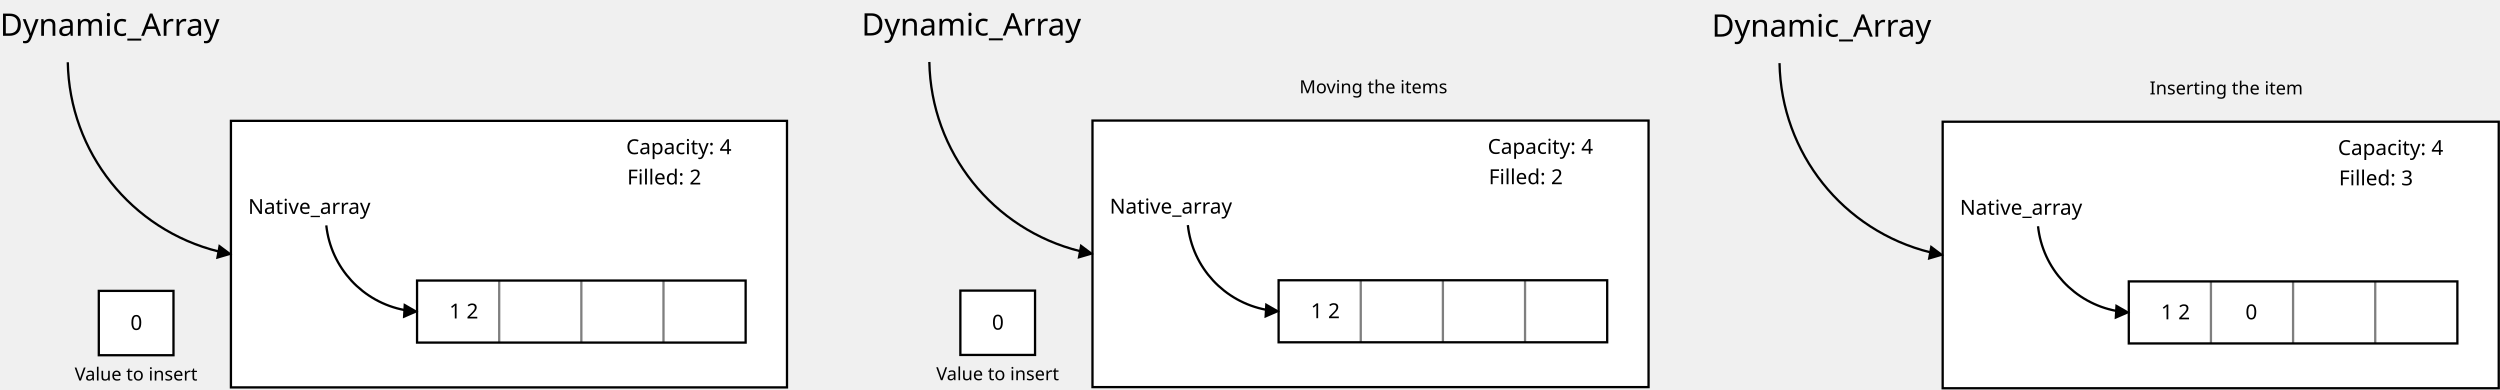
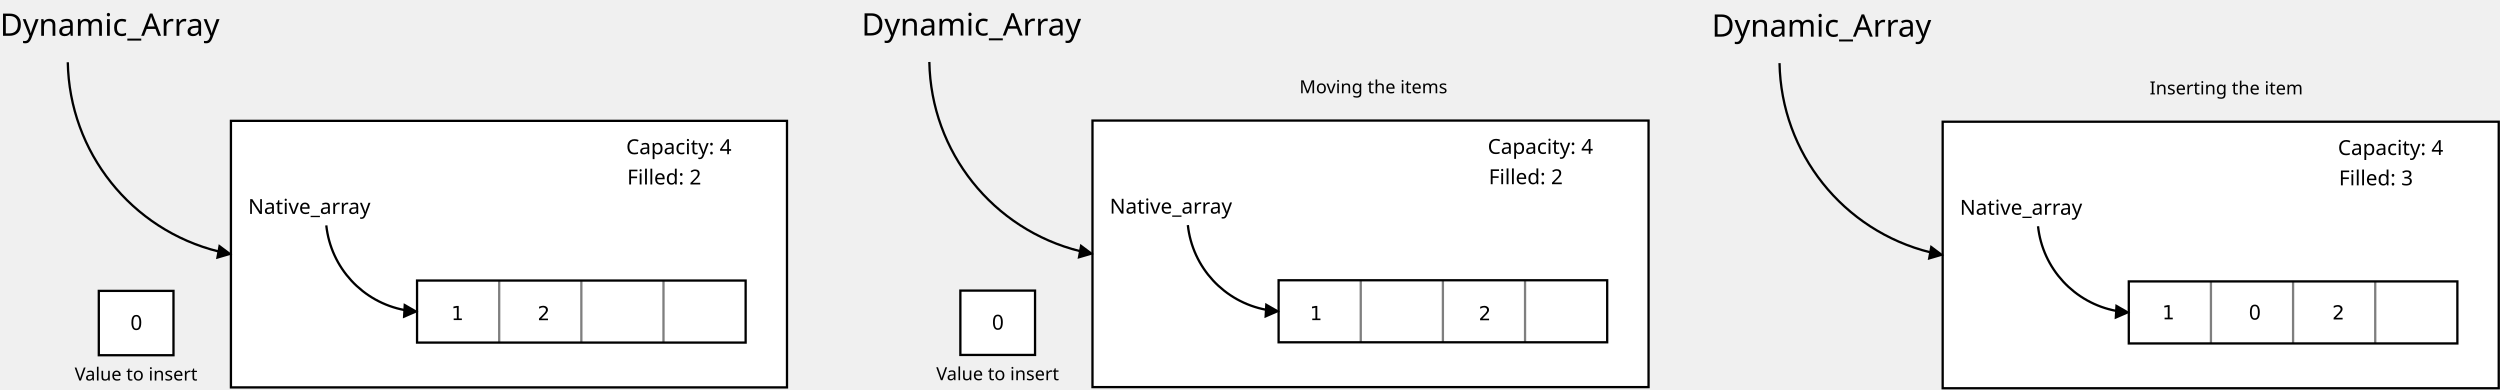
- <svg xmlns="http://www.w3.org/2000/svg" width="109cm" height="17cm" viewBox="106 145 2176 337">
-   <g>
-     <text font-size="27.093" style="fill: #000000;text-anchor:start;font-family:sans-serif;font-style:normal;font-weight:normal" x="1595.9" y="175.749">
-       <tspan x="1595.9" y="175.749">Dynamic_Array</tspan>
+ <svg xmlns="http://www.w3.org/2000/svg" width="109cm" height="17cm" viewBox="106 145 2176 337" version="1.1" id="svg31">
+   <defs id="defs31" />
+   <g id="g10">
+     <text font-size="27.093" style="fill: #000000;text-anchor:start;font-family:sans-serif;font-style:normal;font-weight:normal" x="1595.9" y="175.749" id="text1">
+       <tspan x="1595.9" y="175.749" id="tspan1">Dynamic_Array</tspan>
    </text>
-     <g>
-       <rect style="fill: #ffffff" x="1796.9" y="249.748" width="484" height="232" />
-       <rect style="fill: none; fill-opacity:0; stroke-width: 2; stroke: #000000" x="1796.9" y="249.748" width="484" height="232" />
+     <g id="g2">
+       <rect style="fill: #ffffff" x="1796.9" y="249.748" width="484" height="232" id="rect1" />
+       <rect style="fill: none; fill-opacity:0; stroke-width: 2; stroke: #000000" x="1796.9" y="249.748" width="484" height="232" id="rect2" />
    </g>
-     <g>
-       <rect style="fill: #ffffff" x="1958.9" y="388.748" width="286" height="54" />
-       <line style="fill: none; fill-opacity:0; stroke-width: 2; stroke: #7f7f7f" x1="2030.4" y1="388.748" x2="2030.4" y2="442.748" />
-       <line style="fill: none; fill-opacity:0; stroke-width: 2; stroke: #7f7f7f" x1="2101.9" y1="388.748" x2="2101.9" y2="442.748" />
-       <line style="fill: none; fill-opacity:0; stroke-width: 2; stroke: #7f7f7f" x1="2173.4" y1="388.748" x2="2173.4" y2="442.748" />
-       <rect style="fill: none; fill-opacity:0; stroke-width: 2; stroke: #000000" x="1958.9" y="388.748" width="286" height="54" />
+     <g id="g5">
+       <rect style="fill: #ffffff" x="1958.9" y="388.748" width="286" height="54" id="rect3" />
+       <line style="fill: none; fill-opacity:0; stroke-width: 2; stroke: #7f7f7f" x1="2030.4" y1="388.748" x2="2030.4" y2="442.748" id="line3" />
+       <line style="fill: none; fill-opacity:0; stroke-width: 2; stroke: #7f7f7f" x1="2101.9" y1="388.748" x2="2101.9" y2="442.748" id="line4" />
+       <line style="fill: none; fill-opacity:0; stroke-width: 2; stroke: #7f7f7f" x1="2173.4" y1="388.748" x2="2173.4" y2="442.748" id="line5" />
+       <rect style="fill: none; fill-opacity:0; stroke-width: 2; stroke: #000000" x="1958.9" y="388.748" width="286" height="54" id="rect5" />
    </g>
-     <text font-size="18.062" style="fill: #000000;text-anchor:start;font-family:sans-serif;font-style:normal;font-weight:normal" x="1986.9" y="421.748">
-       <tspan x="1986.9" y="421.748">1                       2</tspan>
+     <g id="g6">
+       <path style="fill: none; fill-opacity:0; stroke-width: 2; stroke: #000000" d="M 1879.9,340.748 A 84.162,84.162 0 0 0 1948.05,414.433" id="path5" />
+       <polygon style="fill: #000000" points="1947.64,420.129 1957.9,415.692 1948.19,410.145 " id="polygon5" />
+       <polygon style="fill: none; fill-opacity:0; stroke-width: 2; stroke: #000000" points="1947.64,420.129 1957.9,415.692 1948.19,410.145 " id="polygon6" />
+     </g>
+     <text font-size="18.062" style="fill: #000000;text-anchor:start;font-family:sans-serif;font-style:normal;font-weight:normal" x="1811.9" y="330.748" id="text6">
+       <tspan x="1811.9" y="330.748" id="tspan6">Native_array</tspan>
    </text>
-     <g>
-       <path style="fill: none; fill-opacity:0; stroke-width: 2; stroke: #000000" d="M 1879.9,340.748 A 84.162,84.162 0 0 0 1948.05,414.433" />
-       <polygon style="fill: #000000" points="1947.64,420.129 1957.9,415.692 1948.19,410.145 " />
-       <polygon style="fill: none; fill-opacity:0; stroke-width: 2; stroke: #000000" points="1947.64,420.129 1957.9,415.692 1948.19,410.145 " />
+     <text font-size="18.062" style="fill: #000000;text-anchor:start;font-family:sans-serif;font-style:normal;font-weight:normal" x="2140.9" y="278.748" id="text7">
+       <tspan x="2140.9" y="278.748" id="tspan7">Capacity: 4</tspan>
+     </text>
+     <g id="g8">
+       <path style="fill: none; fill-opacity:0; stroke-width: 2; stroke: #000000" d="M 1654.9,198.749 A 172.9,172.9 0 0 0 1786.16,363.445" id="path7" />
+       <polygon style="fill: #000000" points="1785.18,368.704 1795.92,365.569 1786.97,358.864 " id="polygon7" />
+       <polygon style="fill: none; fill-opacity:0; stroke-width: 2; stroke: #000000" points="1785.18,368.704 1795.92,365.569 1786.97,358.864 " id="polygon8" />
    </g>
-     <text font-size="18.062" style="fill: #000000;text-anchor:start;font-family:sans-serif;font-style:normal;font-weight:normal" x="1811.9" y="330.748">
-       <tspan x="1811.9" y="330.748">Native_array</tspan>
+     <text font-size="18.062" style="fill: #000000;text-anchor:start;font-family:sans-serif;font-style:normal;font-weight:normal" x="2141.8" y="305.114" id="text8">
+       <tspan x="2141.8" y="305.114" id="tspan8">Filled: 3</tspan>
    </text>
-     <text font-size="18.062" style="fill: #000000;text-anchor:start;font-family:sans-serif;font-style:normal;font-weight:normal" x="2140.9" y="278.748">
-       <tspan x="2140.9" y="278.748">Capacity: 4</tspan>
+     <text font-size="18.062px" style="font-style:normal;font-weight:normal;font-family:sans-serif;text-anchor:start;fill:#000000" x="2063.448" y="422.04" id="text9">
+       <tspan x="2063.448" y="422.04" id="tspan9">0</tspan>
    </text>
-     <g>
-       <path style="fill: none; fill-opacity:0; stroke-width: 2; stroke: #000000" d="M 1654.9,198.749 A 172.9,172.9 0 0 0 1786.16,363.445" />
-       <polygon style="fill: #000000" points="1785.18,368.704 1795.92,365.569 1786.97,358.864 " />
-       <polygon style="fill: none; fill-opacity:0; stroke-width: 2; stroke: #000000" points="1785.18,368.704 1795.92,365.569 1786.97,358.864 " />
-     </g>
-     <text font-size="18.062" style="fill: #000000;text-anchor:start;font-family:sans-serif;font-style:normal;font-weight:normal" x="2141.8" y="305.114">
-       <tspan x="2141.8" y="305.114">Filled: 3</tspan>
+     <text font-size="15.804" style="fill: #000000;text-anchor:start;font-family:sans-serif;font-style:normal;font-weight:normal" x="1977" y="226" id="text10">
+       <tspan x="1977" y="226" id="tspan10">Inserting the item</tspan>
    </text>
-     <text font-size="18.062" style="fill: #000000;text-anchor:start;font-family:sans-serif;font-style:normal;font-weight:normal" x="2060.4" y="421.748">
-       <tspan x="2060.4" y="421.748">0</tspan>
+     <text xml:space="preserve" style="font-size:16.902px;line-height:1.25;font-family:'DejaVu Sans';-inkscape-font-specification:'DejaVu Sans';letter-spacing:0px;word-spacing:0px;stroke-width:0.528" x="1987.973" y="421.743" id="text32-35">
+       <tspan id="tspan32-62" style="stroke-width:0.528" x="1987.973" y="421.743">1</tspan>
    </text>
-     <text font-size="15.804" style="fill: #000000;text-anchor:start;font-family:sans-serif;font-style:normal;font-weight:normal" x="1977" y="226">
-       <tspan x="1977" y="226">Inserting the item</tspan>
+     <text xml:space="preserve" style="font-size:16.902px;line-height:1.25;font-family:'DejaVu Sans';-inkscape-font-specification:'DejaVu Sans';letter-spacing:0px;word-spacing:0px;stroke-width:0.528" x="2135.945" y="421.855" id="text33-9">
+       <tspan id="tspan33-1" style="stroke-width:0.528" x="2135.945" y="421.855">2</tspan>
    </text>
  </g>
-   <g>
-     <text font-size="27.093" style="fill: #000000;text-anchor:start;font-family:sans-serif;font-style:normal;font-weight:normal" x="855.9" y="174.749">
-       <tspan x="855.9" y="174.749">Dynamic_Array</tspan>
+   <g id="g21">
+     <text font-size="27.093" style="fill: #000000;text-anchor:start;font-family:sans-serif;font-style:normal;font-weight:normal" x="855.9" y="174.749" id="text11">
+       <tspan x="855.9" y="174.749" id="tspan11">Dynamic_Array</tspan>
    </text>
-     <g>
-       <rect style="fill: #ffffff" x="1056.9" y="248.748" width="484" height="232" />
-       <rect style="fill: none; fill-opacity:0; stroke-width: 2; stroke: #000000" x="1056.9" y="248.748" width="484" height="232" />
+     <g id="g12">
+       <rect style="fill: #ffffff" x="1056.9" y="248.748" width="484" height="232" id="rect11" />
+       <rect style="fill: none; fill-opacity:0; stroke-width: 2; stroke: #000000" x="1056.9" y="248.748" width="484" height="232" id="rect12" />
    </g>
-     <g>
-       <rect style="fill: #ffffff" x="1218.9" y="387.748" width="286" height="54" />
-       <line style="fill: none; fill-opacity:0; stroke-width: 2; stroke: #7f7f7f" x1="1290.4" y1="387.748" x2="1290.4" y2="441.748" />
-       <line style="fill: none; fill-opacity:0; stroke-width: 2; stroke: #7f7f7f" x1="1361.9" y1="387.748" x2="1361.9" y2="441.748" />
-       <line style="fill: none; fill-opacity:0; stroke-width: 2; stroke: #7f7f7f" x1="1433.4" y1="387.748" x2="1433.4" y2="441.748" />
-       <rect style="fill: none; fill-opacity:0; stroke-width: 2; stroke: #000000" x="1218.9" y="387.748" width="286" height="54" />
+     <g id="g15">
+       <rect style="fill: #ffffff" x="1218.9" y="387.748" width="286" height="54" id="rect13" />
+       <line style="fill: none; fill-opacity:0; stroke-width: 2; stroke: #7f7f7f" x1="1290.4" y1="387.748" x2="1290.4" y2="441.748" id="line13" />
+       <line style="fill: none; fill-opacity:0; stroke-width: 2; stroke: #7f7f7f" x1="1361.9" y1="387.748" x2="1361.9" y2="441.748" id="line14" />
+       <line style="fill: none; fill-opacity:0; stroke-width: 2; stroke: #7f7f7f" x1="1433.4" y1="387.748" x2="1433.4" y2="441.748" id="line15" />
+       <rect style="fill: none; fill-opacity:0; stroke-width: 2; stroke: #000000" x="1218.9" y="387.748" width="286" height="54" id="rect15" />
    </g>
-     <text font-size="18.062" style="fill: #000000;text-anchor:start;font-family:sans-serif;font-style:normal;font-weight:normal" x="1246.9" y="420.748">
-       <tspan x="1246.9" y="420.748">1                       2</tspan>
+     <g id="g16">
+       <path style="fill: none; fill-opacity:0; stroke-width: 2; stroke: #000000" d="M 1139.9,339.748 A 84.162,84.162 0 0 0 1208.05,413.433" id="path15" />
+       <polygon style="fill: #000000" points="1207.64,419.129 1217.9,414.692 1208.19,409.145 " id="polygon15" />
+       <polygon style="fill: none; fill-opacity:0; stroke-width: 2; stroke: #000000" points="1207.64,419.129 1217.9,414.692 1208.19,409.145 " id="polygon16" />
+     </g>
+     <text font-size="18.062" style="fill: #000000;text-anchor:start;font-family:sans-serif;font-style:normal;font-weight:normal" x="1071.9" y="329.748" id="text16">
+       <tspan x="1071.9" y="329.748" id="tspan16">Native_array</tspan>
    </text>
-     <g>
-       <path style="fill: none; fill-opacity:0; stroke-width: 2; stroke: #000000" d="M 1139.9,339.748 A 84.162,84.162 0 0 0 1208.05,413.433" />
-       <polygon style="fill: #000000" points="1207.64,419.129 1217.9,414.692 1208.19,409.145 " />
-       <polygon style="fill: none; fill-opacity:0; stroke-width: 2; stroke: #000000" points="1207.64,419.129 1217.9,414.692 1208.19,409.145 " />
+     <text font-size="18.062" style="fill: #000000;text-anchor:start;font-family:sans-serif;font-style:normal;font-weight:normal" x="1400.9" y="277.748" id="text17">
+       <tspan x="1400.9" y="277.748" id="tspan17">Capacity: 4</tspan>
+     </text>
+     <g id="g18">
+       <path style="fill: none; fill-opacity:0; stroke-width: 2; stroke: #000000" d="M 914.9,197.749 A 172.9,172.9 0 0 0 1046.16,362.445" id="path17" />
+       <polygon style="fill: #000000" points="1045.18,367.704 1055.92,364.569 1046.97,357.864 " id="polygon17" />
+       <polygon style="fill: none; fill-opacity:0; stroke-width: 2; stroke: #000000" points="1045.18,367.704 1055.92,364.569 1046.97,357.864 " id="polygon18" />
    </g>
-     <text font-size="18.062" style="fill: #000000;text-anchor:start;font-family:sans-serif;font-style:normal;font-weight:normal" x="1071.9" y="329.748">
-       <tspan x="1071.9" y="329.748">Native_array</tspan>
+     <text font-size="18.062" style="fill: #000000;text-anchor:start;font-family:sans-serif;font-style:normal;font-weight:normal" x="1401.8" y="304.114" id="text18">
+       <tspan x="1401.8" y="304.114" id="tspan18">Filled: 2</tspan>
    </text>
-     <text font-size="18.062" style="fill: #000000;text-anchor:start;font-family:sans-serif;font-style:normal;font-weight:normal" x="1400.9" y="277.748">
-       <tspan x="1400.9" y="277.748">Capacity: 4</tspan>
+     <g id="g19">
+       <rect style="fill: #ffffff" x="941.9" y="396.748" width="65" height="56" id="rect18" />
+       <rect style="fill: none; fill-opacity:0; stroke-width: 2; stroke: #000000" x="941.9" y="396.748" width="65" height="56" id="rect19" />
+     </g>
+     <text font-size="18.062" style="fill: #000000;text-anchor:start;font-family:sans-serif;font-style:normal;font-weight:normal" x="969.4" y="430.748" id="text19">
+       <tspan x="969.4" y="430.748" id="tspan19">0</tspan>
    </text>
-     <g>
-       <path style="fill: none; fill-opacity:0; stroke-width: 2; stroke: #000000" d="M 914.9,197.749 A 172.9,172.9 0 0 0 1046.16,362.445" />
-       <polygon style="fill: #000000" points="1045.18,367.704 1055.92,364.569 1046.97,357.864 " />
-       <polygon style="fill: none; fill-opacity:0; stroke-width: 2; stroke: #000000" points="1045.18,367.704 1055.92,364.569 1046.97,357.864 " />
-     </g>
-     <text font-size="18.062" style="fill: #000000;text-anchor:start;font-family:sans-serif;font-style:normal;font-weight:normal" x="1401.8" y="304.114">
-       <tspan x="1401.8" y="304.114">Filled: 2</tspan>
+     <text font-size="15.804" style="fill: #000000;text-anchor:start;font-family:sans-serif;font-style:normal;font-weight:normal" x="920.9" y="474.748" id="text20">
+       <tspan x="920.9" y="474.748" id="tspan20">Value to insert</tspan>
    </text>
-     <g>
-       <rect style="fill: #ffffff" x="941.9" y="396.748" width="65" height="56" />
-       <rect style="fill: none; fill-opacity:0; stroke-width: 2; stroke: #000000" x="941.9" y="396.748" width="65" height="56" />
-     </g>
-     <text font-size="18.062" style="fill: #000000;text-anchor:start;font-family:sans-serif;font-style:normal;font-weight:normal" x="969.4" y="430.748">
-       <tspan x="969.4" y="430.748">0</tspan>
+     <text font-size="15.804" style="fill: #000000;text-anchor:start;font-family:sans-serif;font-style:normal;font-weight:normal" x="1237" y="225" id="text21">
+       <tspan x="1237" y="225" id="tspan21">Moving the items</tspan>
    </text>
-     <text font-size="15.804" style="fill: #000000;text-anchor:start;font-family:sans-serif;font-style:normal;font-weight:normal" x="920.9" y="474.748">
-       <tspan x="920.9" y="474.748">Value to insert</tspan>
+     <text xml:space="preserve" style="font-size:16.902px;line-height:1.25;font-family:'DejaVu Sans';-inkscape-font-specification:'DejaVu Sans';letter-spacing:0px;word-spacing:0px;stroke-width:0.528" x="1246.102" y="422.456" id="text32-3">
+       <tspan id="tspan32-6" style="stroke-width:0.528" x="1246.102" y="422.456">1</tspan>
    </text>
-     <text font-size="15.804" style="fill: #000000;text-anchor:start;font-family:sans-serif;font-style:normal;font-weight:normal" x="1237" y="225">
-       <tspan x="1237" y="225">Moving the items</tspan>
+     <text xml:space="preserve" style="font-size:16.902px;line-height:1.25;font-family:'DejaVu Sans';-inkscape-font-specification:'DejaVu Sans';letter-spacing:0px;word-spacing:0px;stroke-width:0.528" x="1393.019" y="422.567" id="text33-7">
+       <tspan id="tspan33-5" style="stroke-width:0.528" x="1393.019" y="422.567">2</tspan>
    </text>
  </g>
-   <g>
-     <text font-size="27.093" style="fill: #000000;text-anchor:start;font-family:sans-serif;font-style:normal;font-weight:normal" x="106" y="175">
-       <tspan x="106" y="175">Dynamic_Array</tspan>
+   <g id="g31">
+     <text font-size="27.093" style="fill: #000000;text-anchor:start;font-family:sans-serif;font-style:normal;font-weight:normal" x="106" y="175" id="text22">
+       <tspan x="106" y="175" id="tspan22">Dynamic_Array</tspan>
    </text>
-     <g>
-       <rect style="fill: #ffffff" x="307" y="249" width="484" height="232" />
-       <rect style="fill: none; fill-opacity:0; stroke-width: 2; stroke: #000000" x="307" y="249" width="484" height="232" />
+     <g id="g23">
+       <rect style="fill: #ffffff" x="307" y="249" width="484" height="232" id="rect22" />
+       <rect style="fill: none; fill-opacity:0; stroke-width: 2; stroke: #000000" x="307" y="249" width="484" height="232" id="rect23" />
    </g>
-     <g>
-       <rect style="fill: #ffffff" x="469" y="388" width="286" height="54" />
-       <line style="fill: none; fill-opacity:0; stroke-width: 2; stroke: #7f7f7f" x1="540.5" y1="388" x2="540.5" y2="442" />
-       <line style="fill: none; fill-opacity:0; stroke-width: 2; stroke: #7f7f7f" x1="612" y1="388" x2="612" y2="442" />
-       <line style="fill: none; fill-opacity:0; stroke-width: 2; stroke: #7f7f7f" x1="683.5" y1="388" x2="683.5" y2="442" />
-       <rect style="fill: none; fill-opacity:0; stroke-width: 2; stroke: #000000" x="469" y="388" width="286" height="54" />
+     <g id="g26">
+       <rect style="fill: #ffffff" x="469" y="388" width="286" height="54" id="rect24" />
+       <line style="fill: none; fill-opacity:0; stroke-width: 2; stroke: #7f7f7f" x1="540.5" y1="388" x2="540.5" y2="442" id="line24" />
+       <line style="fill: none; fill-opacity:0; stroke-width: 2; stroke: #7f7f7f" x1="612" y1="388" x2="612" y2="442" id="line25" />
+       <line style="fill: none; fill-opacity:0; stroke-width: 2; stroke: #7f7f7f" x1="683.5" y1="388" x2="683.5" y2="442" id="line26" />
+       <rect style="fill: none; fill-opacity:0; stroke-width: 2; stroke: #000000" x="469" y="388" width="286" height="54" id="rect26" />
    </g>
-     <text font-size="18.062" style="fill: #000000;text-anchor:start;font-family:sans-serif;font-style:normal;font-weight:normal" x="497" y="421">
-       <tspan x="497" y="421">1           2</tspan>
+     <g id="g27">
+       <path style="fill: none; fill-opacity:0; stroke-width: 2; stroke: #000000" d="M 390,340 A 84.162,84.162 0 0 0 458.149,413.685" id="path26" />
+       <polygon style="fill: #000000" points="457.739,419.381 468.002,414.944 458.295,409.397 " id="polygon26" />
+       <polygon style="fill: none; fill-opacity:0; stroke-width: 2; stroke: #000000" points="457.739,419.381 468.002,414.944 458.295,409.397 " id="polygon27" />
+     </g>
+     <text font-size="18.062" style="fill: #000000;text-anchor:start;font-family:sans-serif;font-style:normal;font-weight:normal" x="322" y="330" id="text27">
+       <tspan x="322" y="330" id="tspan27">Native_array</tspan>
    </text>
-     <g>
-       <path style="fill: none; fill-opacity:0; stroke-width: 2; stroke: #000000" d="M 390,340 A 84.162,84.162 0 0 0 458.149,413.685" />
-       <polygon style="fill: #000000" points="457.739,419.381 468.002,414.944 458.295,409.397 " />
-       <polygon style="fill: none; fill-opacity:0; stroke-width: 2; stroke: #000000" points="457.739,419.381 468.002,414.944 458.295,409.397 " />
+     <text font-size="18.062" style="fill: #000000;text-anchor:start;font-family:sans-serif;font-style:normal;font-weight:normal" x="651" y="278" id="text28">
+       <tspan x="651" y="278" id="tspan28">Capacity: 4</tspan>
+     </text>
+     <g id="g29">
+       <path style="fill: none; fill-opacity:0; stroke-width: 2; stroke: #000000" d="M 165,198 A 172.901,172.901 0 0 0 296.261,362.697" id="path28" />
+       <polygon style="fill: #000000" points="295.284,367.956 306.016,364.821 297.07,358.116 " id="polygon28" />
+       <polygon style="fill: none; fill-opacity:0; stroke-width: 2; stroke: #000000" points="295.284,367.956 306.016,364.821 297.07,358.116 " id="polygon29" />
    </g>
-     <text font-size="18.062" style="fill: #000000;text-anchor:start;font-family:sans-serif;font-style:normal;font-weight:normal" x="322" y="330">
-       <tspan x="322" y="330">Native_array</tspan>
+     <text font-size="18.062" style="fill: #000000;text-anchor:start;font-family:sans-serif;font-style:normal;font-weight:normal" x="651.9" y="304.366" id="text29">
+       <tspan x="651.9" y="304.366" id="tspan29">Filled: 2</tspan>
    </text>
-     <text font-size="18.062" style="fill: #000000;text-anchor:start;font-family:sans-serif;font-style:normal;font-weight:normal" x="651" y="278">
-       <tspan x="651" y="278">Capacity: 4</tspan>
+     <g id="g30">
+       <rect style="fill: #ffffff" x="192" y="397" width="65" height="56" id="rect29" />
+       <rect style="fill: none; fill-opacity:0; stroke-width: 2; stroke: #000000" x="192" y="397" width="65" height="56" id="rect30" />
+     </g>
+     <text font-size="18.062" style="fill: #000000;text-anchor:start;font-family:sans-serif;font-style:normal;font-weight:normal" x="219.5" y="431" id="text30">
+       <tspan x="219.5" y="431" id="tspan30">0</tspan>
    </text>
-     <g>
-       <path style="fill: none; fill-opacity:0; stroke-width: 2; stroke: #000000" d="M 165,198 A 172.901,172.901 0 0 0 296.261,362.697" />
-       <polygon style="fill: #000000" points="295.284,367.956 306.016,364.821 297.07,358.116 " />
-       <polygon style="fill: none; fill-opacity:0; stroke-width: 2; stroke: #000000" points="295.284,367.956 306.016,364.821 297.07,358.116 " />
-     </g>
-     <text font-size="18.062" style="fill: #000000;text-anchor:start;font-family:sans-serif;font-style:normal;font-weight:normal" x="651.9" y="304.366">
-       <tspan x="651.9" y="304.366">Filled: 2</tspan>
+     <text font-size="15.804" style="fill: #000000;text-anchor:start;font-family:sans-serif;font-style:normal;font-weight:normal" x="171" y="475" id="text31">
+       <tspan x="171" y="475" id="tspan31">Value to insert</tspan>
    </text>
-     <g>
-       <rect style="fill: #ffffff" x="192" y="397" width="65" height="56" />
-       <rect style="fill: none; fill-opacity:0; stroke-width: 2; stroke: #000000" x="192" y="397" width="65" height="56" />
-     </g>
-     <text font-size="18.062" style="fill: #000000;text-anchor:start;font-family:sans-serif;font-style:normal;font-weight:normal" x="219.5" y="431">
-       <tspan x="219.5" y="431">0</tspan>
+     <text xml:space="preserve" style="font-size:16.902px;line-height:1.25;font-family:'DejaVu Sans';-inkscape-font-specification:'DejaVu Sans';letter-spacing:0px;word-spacing:0px;stroke-width:0.528" x="498.806" y="422.399" id="text32">
+       <tspan id="tspan32" style="stroke-width:0.528" x="498.806" y="422.399">1</tspan>
    </text>
-     <text font-size="15.804" style="fill: #000000;text-anchor:start;font-family:sans-serif;font-style:normal;font-weight:normal" x="171" y="475">
-       <tspan x="171" y="475">Value to insert</tspan>
+     <text xml:space="preserve" style="font-size:16.902px;line-height:1.25;font-family:'DejaVu Sans';-inkscape-font-specification:'DejaVu Sans';letter-spacing:0px;word-spacing:0px;stroke-width:0.528" x="573.887" y="422.511" id="text33">
+       <tspan id="tspan33" style="stroke-width:0.528" x="573.887" y="422.511">2</tspan>
    </text>
  </g>
</svg>
